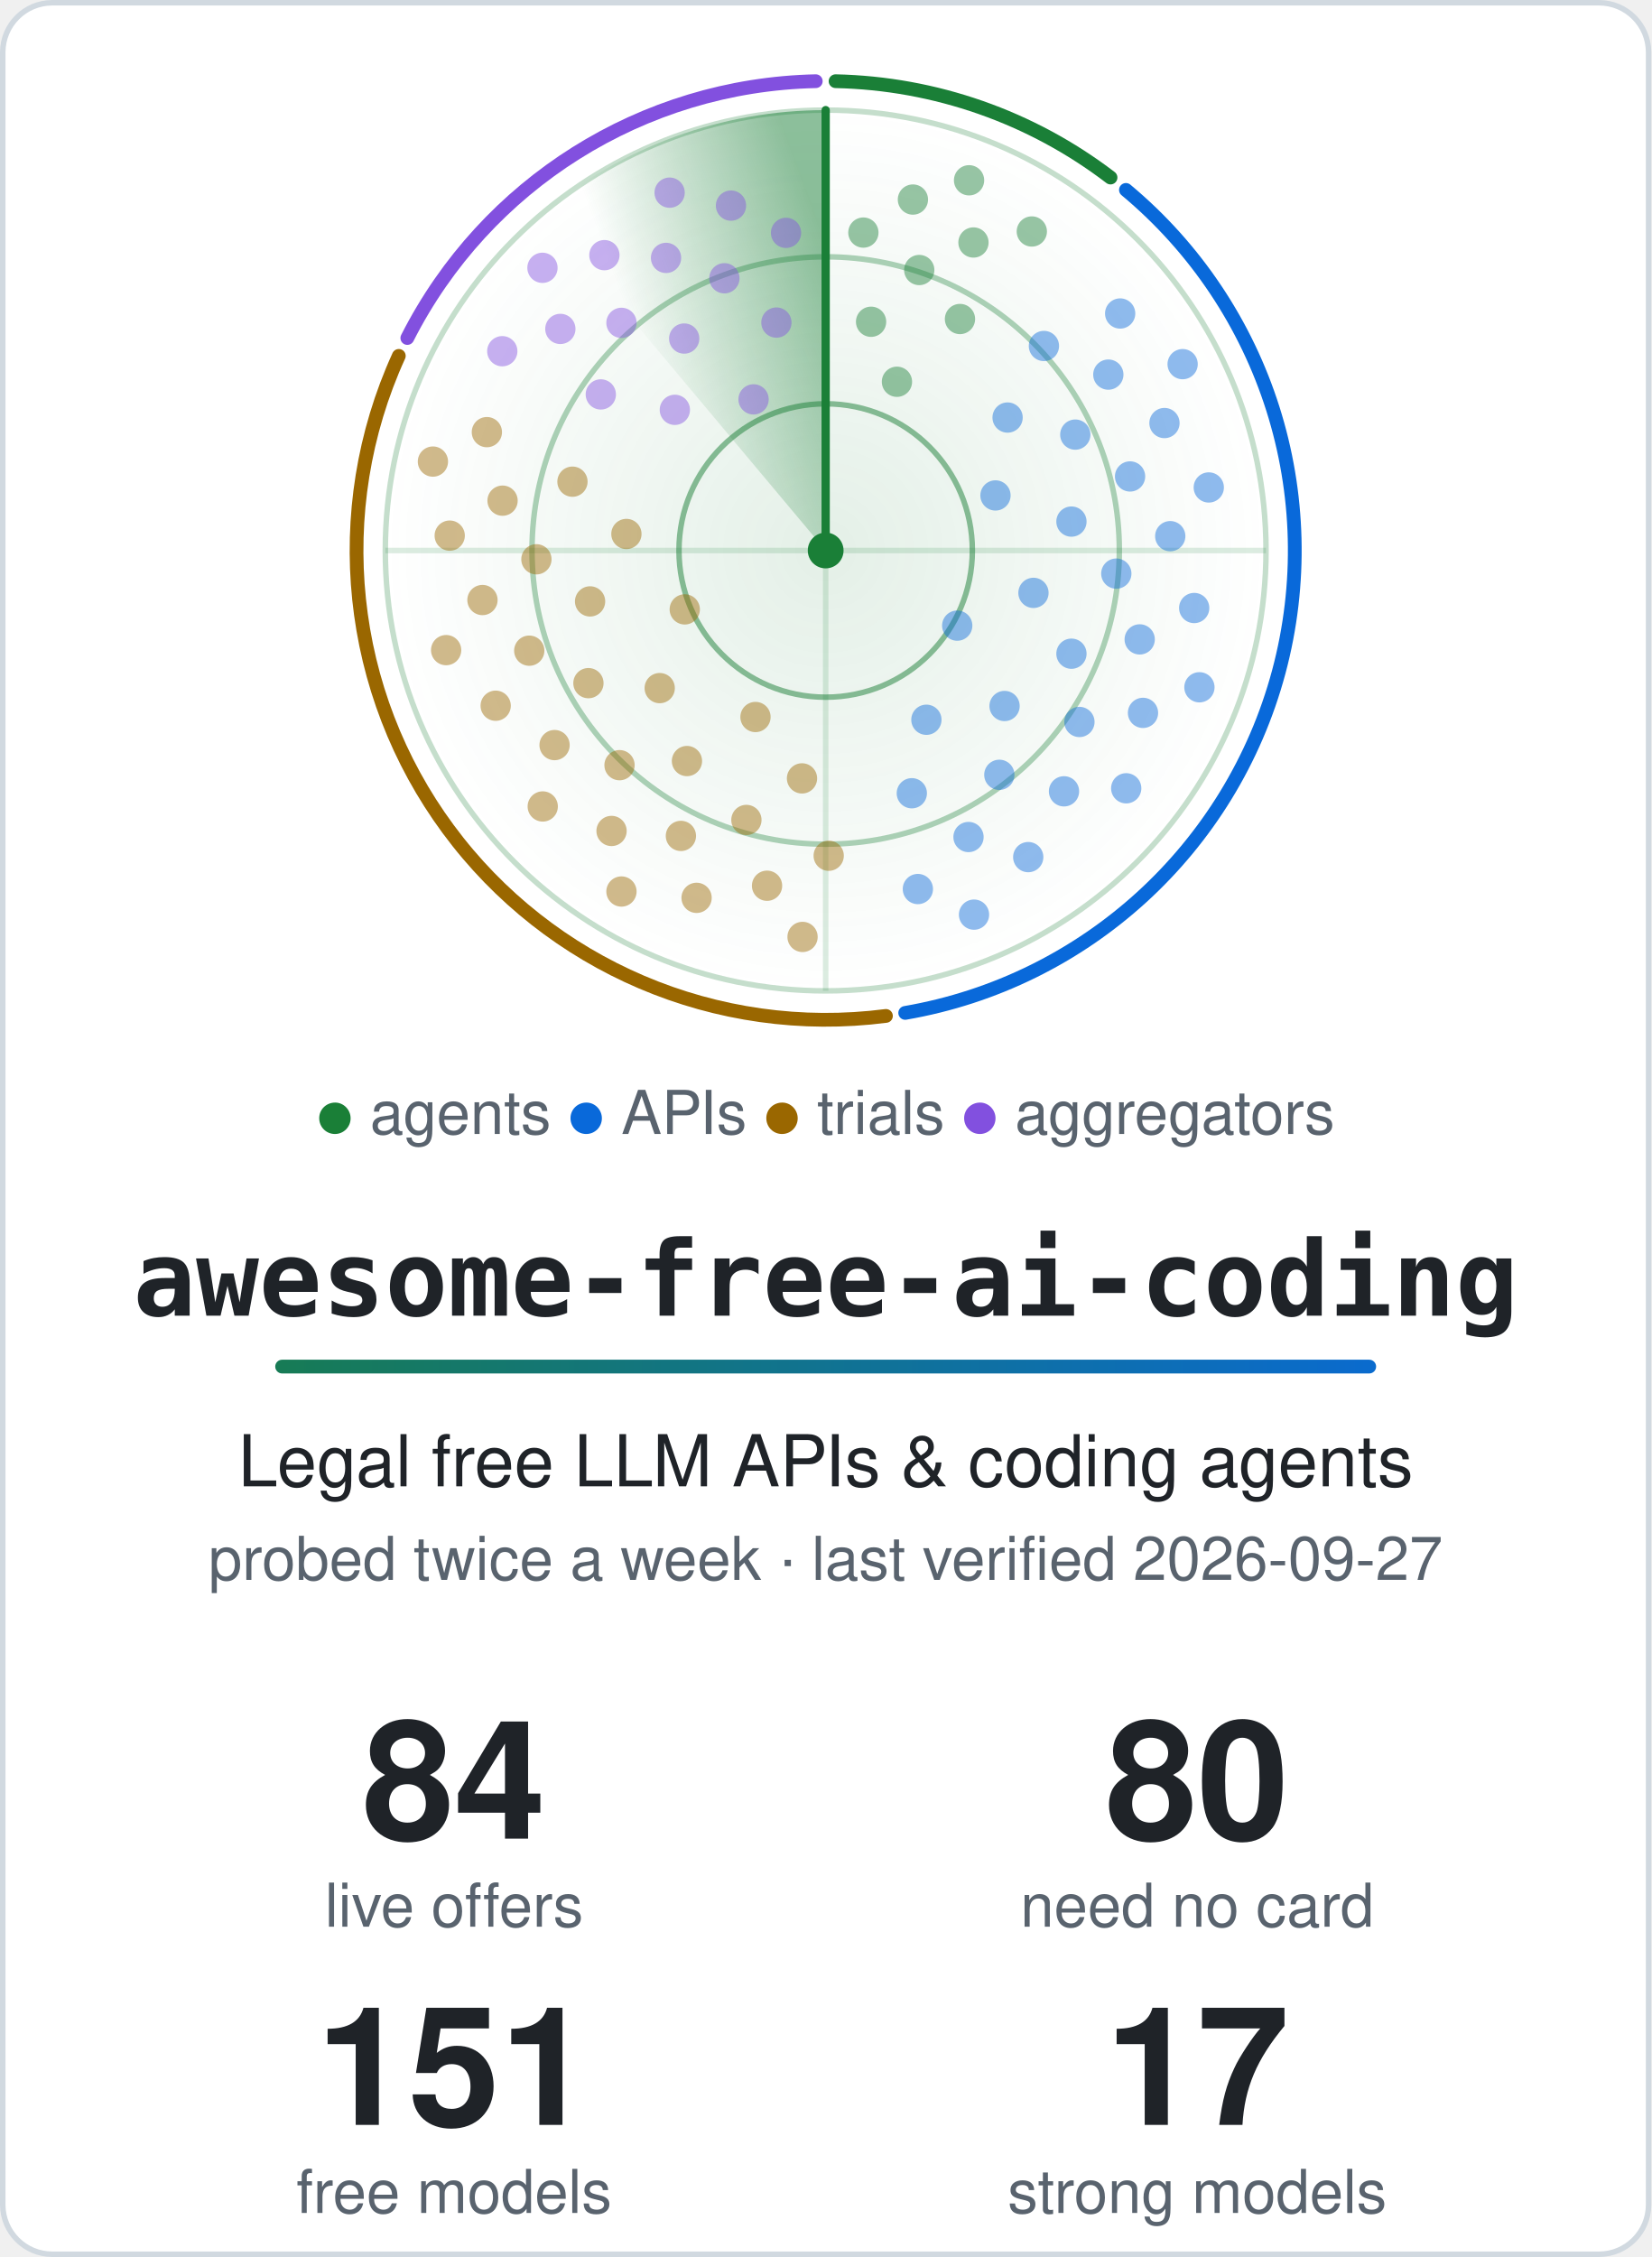
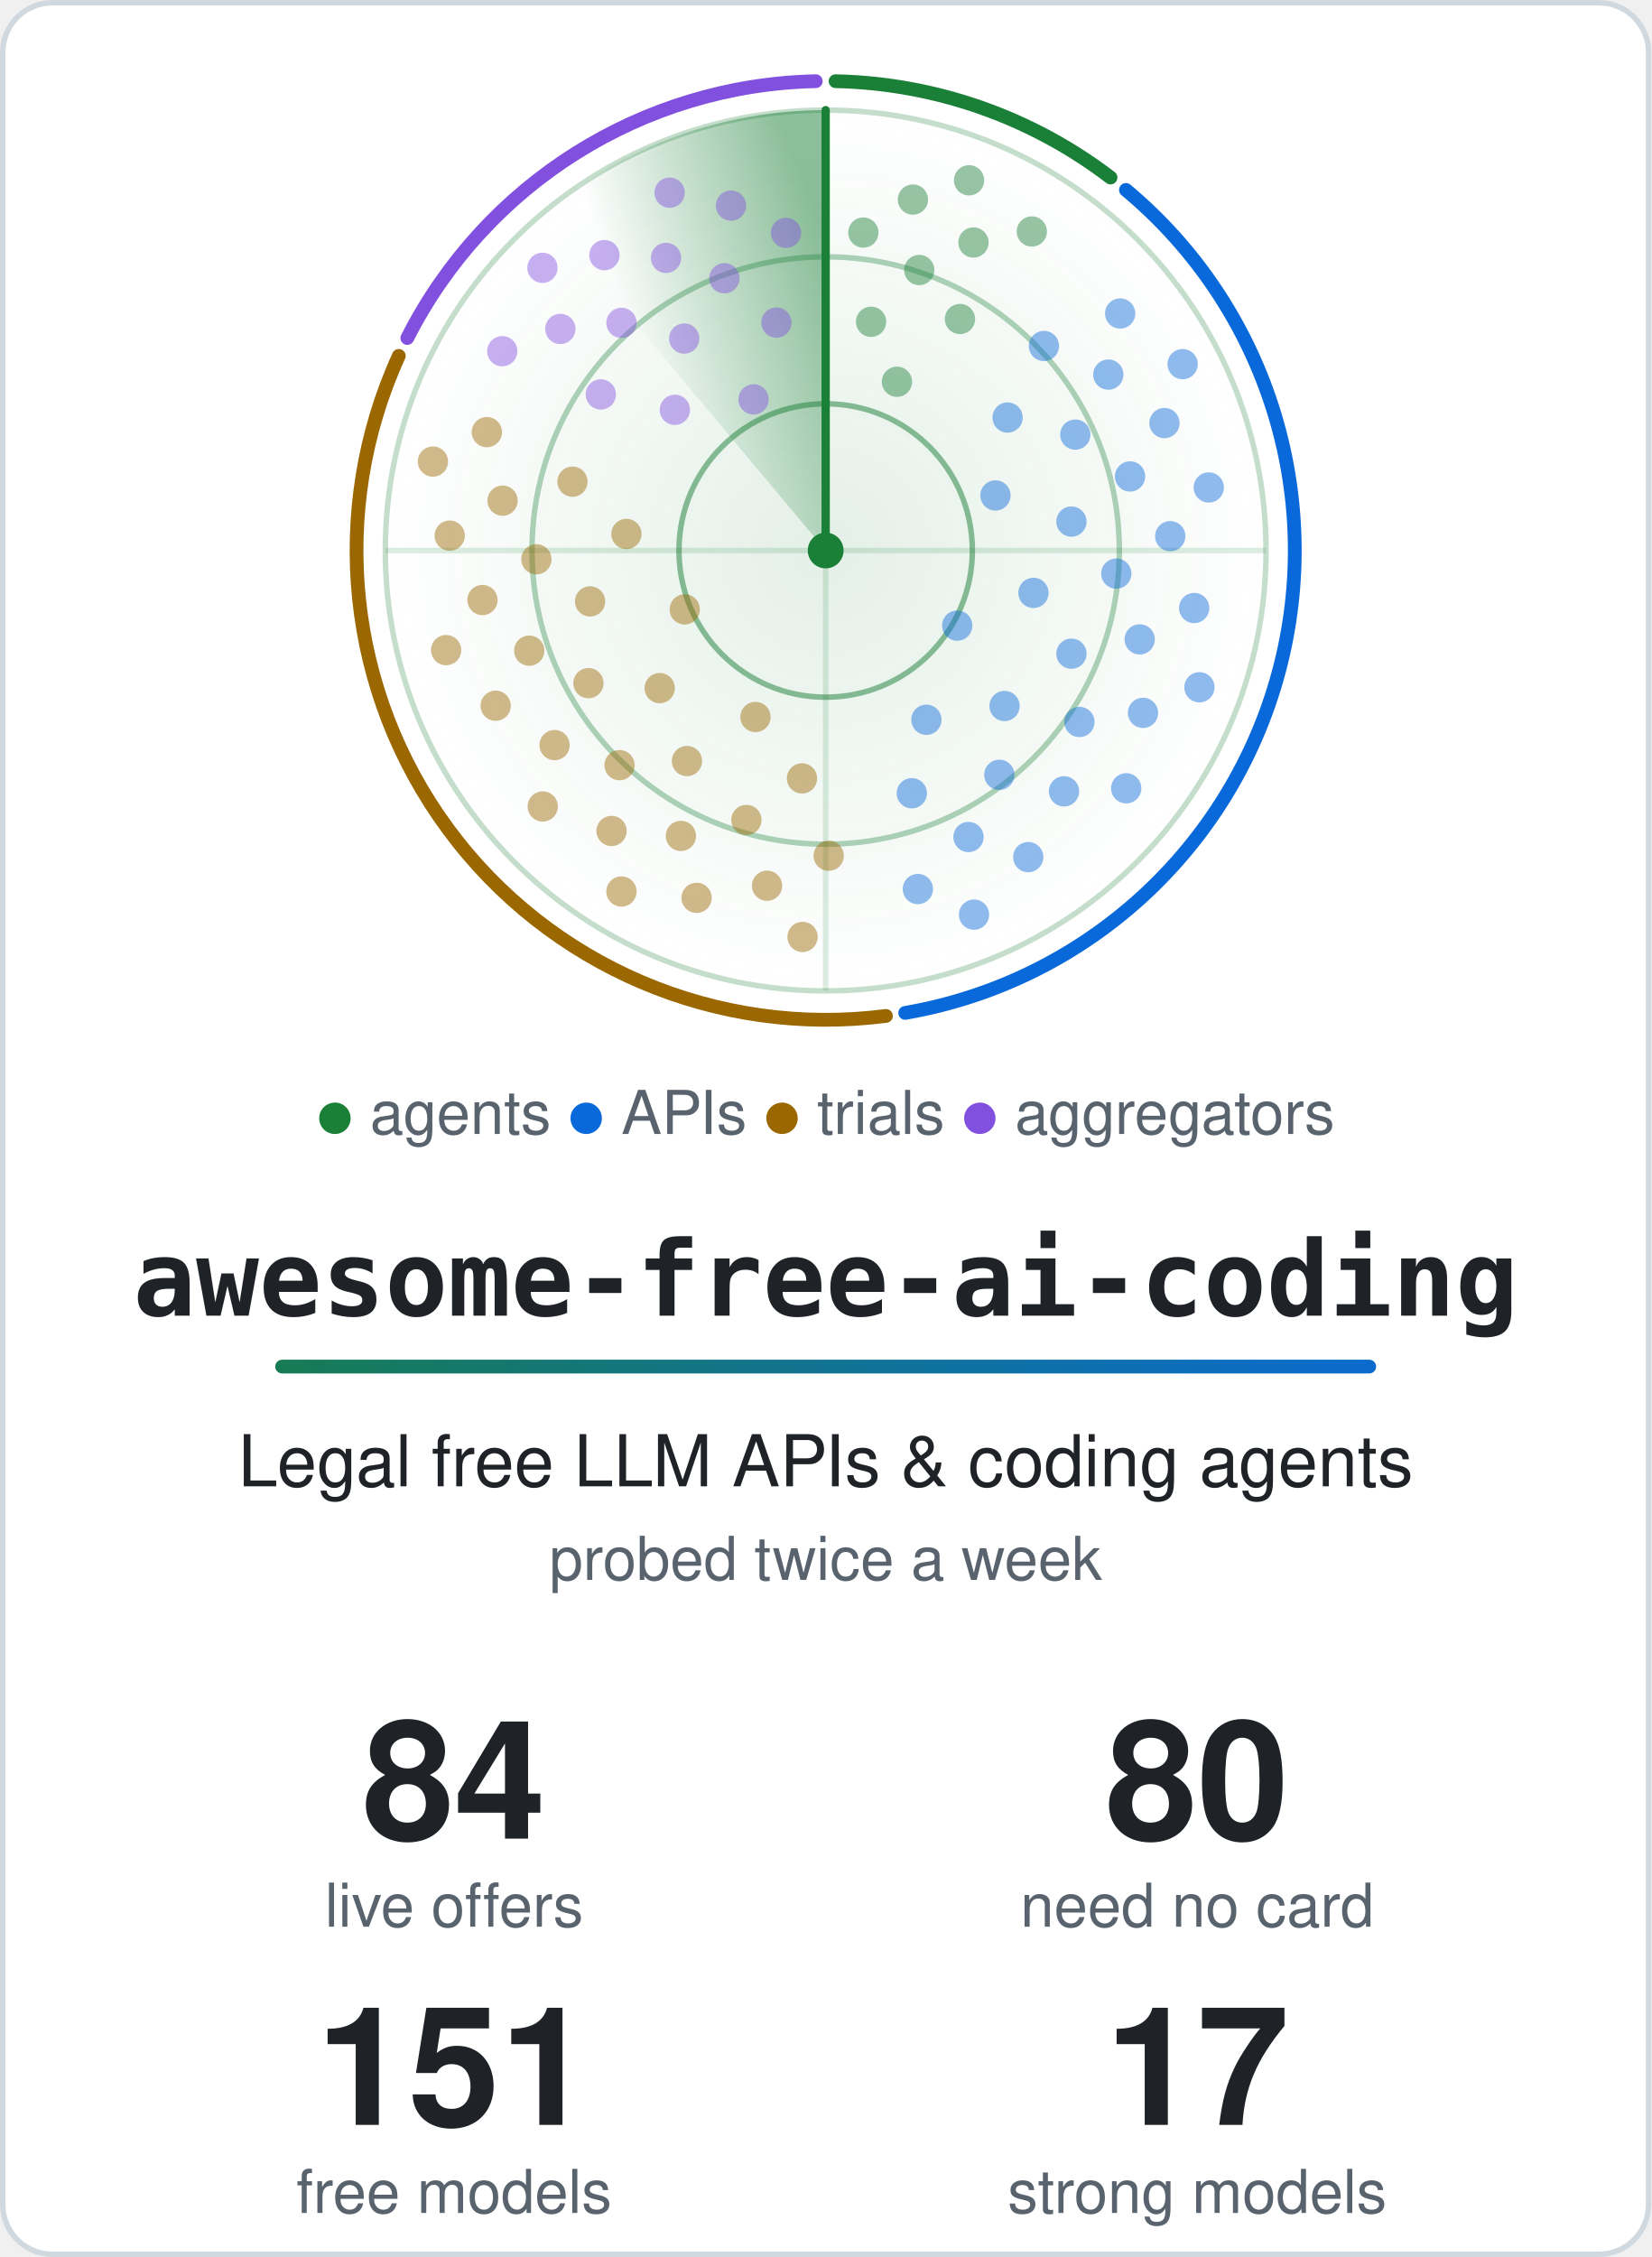
<svg xmlns="http://www.w3.org/2000/svg" width="600" height="820" viewBox="0 0 600 820" role="img" aria-labelledby="title">
  <style>.card{fill:#ffffff;stroke:#d1d9e0}.t{fill:#1f2328}.m{fill:#59636e}.ring{stroke:#1a7f37}.hub{fill:#1a7f37}.beam{stroke:#1a7f37}.s0,.s1,.g0,.g1{stop-color:#1a7f37}.a0{stop-color:#1a7f37}.a1{stop-color:#0969da}.dot.agents,.key.agents{fill:#1a7f37}.rim.agents{stroke:#1a7f37}.dot.apis,.key.apis{fill:#0969da}.rim.apis{stroke:#0969da}.dot.trials,.key.trials{fill:#9a6700}.rim.trials{stroke:#9a6700}.dot.aggregators,.key.aggregators{fill:#8250df}.rim.aggregators{stroke:#8250df}@media (prefers-color-scheme: dark) {.card{fill:#0d1117;stroke:#3d444d}.t{fill:#f0f6fc}.m{fill:#9198a1}.ring{stroke:#3fb950}.hub{fill:#3fb950}.beam{stroke:#3fb950}.s0,.s1,.g0,.g1{stop-color:#3fb950}.a0{stop-color:#3fb950}.a1{stop-color:#4493f8}.dot.agents,.key.agents{fill:#3fb950}.rim.agents{stroke:#3fb950}.dot.apis,.key.apis{fill:#4493f8}.rim.apis{stroke:#4493f8}.dot.trials,.key.trials{fill:#d29922}.rim.trials{stroke:#d29922}.dot.aggregators,.key.aggregators{fill:#ab7df8}.rim.aggregators{stroke:#ab7df8}}.rim{fill:none}.s0{stop-opacity:.5}.s1,.g1{stop-opacity:0}.g0{stop-opacity:.12}.dot{opacity:.45;animation:ping 6s linear infinite}@keyframes ping{0%,4%{opacity:1}55%,100%{opacity:.45}}@media (prefers-reduced-motion: reduce) {.dot { animation: none; opacity: 1 }}</style>
  <defs>
    <linearGradient id="accent" gradientUnits="userSpaceOnUse" x1="0" y1="0" x2="540" y2="0">
      <stop class="a0" offset="0" />
      <stop class="a1" offset="1" />
    </linearGradient>
  </defs>
  <rect class="card" x="1" y="1" width="598" height="818" rx="18" stroke-width="2" />
  <defs>
    <radialGradient id="glow">
      <stop class="g0" offset="0" />
      <stop class="g1" offset="1" />
    </radialGradient>
  </defs>
  <circle cx="300.0" cy="200.0" r="160.0" fill="url(#glow)" />
  <circle class="ring" cx="300.0" cy="200.0" r="53.3" fill="none" stroke-width="2" stroke-opacity=".5" />
  <circle class="ring" cx="300.0" cy="200.0" r="106.7" fill="none" stroke-width="2" stroke-opacity=".35" />
  <circle class="ring" cx="300.0" cy="200.0" r="160.0" fill="none" stroke-width="2" stroke-opacity=".25" />
  <path class="ring" d="M140.0 200.0H460.0M300.0 40.0V360.0" stroke-width="2" stroke-opacity=".15" />
  <path class="rim agents" d="M303.6 29.5A170.5 170.5 0 0 1 403.5 64.5" stroke-width="5" stroke-linecap="round" />
  <path class="rim apis" d="M409.1 69.0A170.5 170.5 0 0 1 328.9 368.0" stroke-width="5" stroke-linecap="round" />
  <path class="rim trials" d="M321.9 369.1A170.5 170.5 0 0 1 144.9 129.3" stroke-width="5" stroke-linecap="round" />
  <path class="rim aggregators" d="M148.0 122.8A170.5 170.5 0 0 1 296.4 29.5" stroke-width="5" stroke-linecap="round" />
  <defs>
    <linearGradient id="sweep" gradientUnits="userSpaceOnUse" x1="300.0" y1="88.0" x2="228.0" y2="114.2">
      <stop class="s0" offset="0" />
      <stop class="s1" offset="1" />
    </linearGradient>
  </defs>
  <g>
    <animateTransform attributeName="transform" type="rotate" from="0 300.0 200.0" to="360 300.0 200.0" dur="6s" repeatCount="indefinite" />
    <path fill="url(#sweep)" d="M300.0 200.0L197.2 77.4A160.0 160.0 0 0 1 300.0 40.0Z" />
    <line class="beam" x1="300.0" y1="200.0" x2="300.0" y2="40.0" stroke-width="3" stroke-linecap="round" />
  </g>
  <circle class="dot agents" cx="325.9" cy="138.7" r="5.5" style="animation-delay:0.38s" />
  <circle class="dot agents" cx="316.5" cy="116.9" r="5.5" style="animation-delay:0.19s" />
  <circle class="dot agents" cx="348.8" cy="115.9" r="5.5" style="animation-delay:0.50s" />
  <circle class="dot agents" cx="334.0" cy="98.1" r="5.5" style="animation-delay:0.31s" />
  <circle class="dot agents" cx="313.7" cy="84.5" r="5.5" style="animation-delay:0.11s" />
  <circle class="dot agents" cx="353.7" cy="88.1" r="5.5" style="animation-delay:0.43s" />
  <circle class="dot agents" cx="331.7" cy="72.5" r="5.5" style="animation-delay:0.23s" />
  <circle class="dot agents" cx="374.9" cy="84.1" r="5.5" style="animation-delay:0.55s" />
  <circle class="dot agents" cx="352.1" cy="65.5" r="5.5" style="animation-delay:0.35s" />
  <circle class="dot apis" cx="347.8" cy="227.3" r="5.5" style="animation-delay:2.00s" />
  <circle class="dot apis" cx="361.7" cy="180.0" r="5.5" style="animation-delay:1.20s" />
  <circle class="dot apis" cx="336.6" cy="261.5" r="5.5" style="animation-delay:2.49s" />
  <circle class="dot apis" cx="375.5" cy="215.4" r="5.5" style="animation-delay:1.69s" />
  <circle class="dot apis" cx="366.1" cy="151.7" r="5.5" style="animation-delay:0.90s" />
  <circle class="dot apis" cx="365.0" cy="256.5" r="5.5" style="animation-delay:2.18s" />
  <circle class="dot apis" cx="389.3" cy="189.5" r="5.5" style="animation-delay:1.39s" />
  <circle class="dot apis" cx="331.3" cy="288.2" r="5.5" style="animation-delay:2.67s" />
  <circle class="dot apis" cx="389.3" cy="237.5" r="5.5" style="animation-delay:1.88s" />
  <circle class="dot apis" cx="390.7" cy="157.9" r="5.5" style="animation-delay:1.08s" />
  <circle class="dot apis" cx="363.1" cy="281.5" r="5.5" style="animation-delay:2.37s" />
  <circle class="dot apis" cx="405.6" cy="208.4" r="5.5" style="animation-delay:1.58s" />
  <circle class="dot apis" cx="379.3" cy="125.7" r="5.5" style="animation-delay:0.78s" />
  <circle class="dot apis" cx="392.2" cy="262.3" r="5.5" style="animation-delay:2.07s" />
  <circle class="dot apis" cx="410.6" cy="173.1" r="5.5" style="animation-delay:1.27s" />
  <circle class="dot apis" cx="351.9" cy="304.1" r="5.5" style="animation-delay:2.56s" />
  <circle class="dot apis" cx="414.1" cy="232.3" r="5.5" style="animation-delay:1.76s" />
  <circle class="dot apis" cx="402.7" cy="136.1" r="5.5" style="animation-delay:0.97s" />
  <circle class="dot apis" cx="386.6" cy="287.5" r="5.5" style="animation-delay:2.25s" />
  <circle class="dot apis" cx="425.2" cy="194.8" r="5.5" style="animation-delay:1.46s" />
  <circle class="dot apis" cx="333.5" cy="323.0" r="5.5" style="animation-delay:2.75s" />
  <circle class="dot apis" cx="415.3" cy="259.0" r="5.5" style="animation-delay:1.95s" />
  <circle class="dot apis" cx="423.1" cy="153.7" r="5.5" style="animation-delay:1.16s" />
  <circle class="dot apis" cx="373.6" cy="311.4" r="5.5" style="animation-delay:2.44s" />
  <circle class="dot apis" cx="433.9" cy="220.9" r="5.5" style="animation-delay:1.65s" />
  <circle class="dot apis" cx="407.0" cy="113.9" r="5.5" style="animation-delay:0.85s" />
  <circle class="dot apis" cx="409.2" cy="286.4" r="5.5" style="animation-delay:2.14s" />
  <circle class="dot apis" cx="439.2" cy="177.1" r="5.5" style="animation-delay:1.34s" />
  <circle class="dot apis" cx="353.9" cy="332.3" r="5.5" style="animation-delay:2.63s" />
  <circle class="dot apis" cx="435.8" cy="249.7" r="5.5" style="animation-delay:1.84s" />
  <circle class="dot apis" cx="429.7" cy="132.3" r="5.5" style="animation-delay:1.04s" />
  <circle class="dot trials" cx="248.8" cy="221.4" r="5.5" style="animation-delay:4.12s" />
  <circle class="dot trials" cx="274.5" cy="260.5" r="5.5" style="animation-delay:3.38s" />
  <circle class="dot trials" cx="227.6" cy="194.0" r="5.5" style="animation-delay:4.58s" />
  <circle class="dot trials" cx="239.7" cy="250.0" r="5.5" style="animation-delay:3.84s" />
  <circle class="dot trials" cx="291.4" cy="282.8" r="5.5" style="animation-delay:3.10s" />
  <circle class="dot trials" cx="214.4" cy="218.5" r="5.5" style="animation-delay:4.30s" />
  <circle class="dot trials" cx="249.6" cy="276.5" r="5.5" style="animation-delay:3.56s" />
  <circle class="dot trials" cx="208.0" cy="175.0" r="5.5" style="animation-delay:4.75s" />
  <circle class="dot trials" cx="213.8" cy="248.2" r="5.5" style="animation-delay:4.01s" />
  <circle class="dot trials" cx="271.2" cy="297.9" r="5.5" style="animation-delay:3.27s" />
  <circle class="dot trials" cx="194.9" cy="203.2" r="5.5" style="animation-delay:4.47s" />
  <circle class="dot trials" cx="225.1" cy="278.0" r="5.5" style="animation-delay:3.73s" />
  <circle class="dot trials" cx="301.1" cy="310.9" r="5.5" style="animation-delay:2.99s" />
  <circle class="dot trials" cx="192.3" cy="236.4" r="5.5" style="animation-delay:4.19s" />
  <circle class="dot trials" cx="247.4" cy="303.7" r="5.5" style="animation-delay:3.45s" />
  <circle class="dot trials" cx="182.6" cy="181.9" r="5.5" style="animation-delay:4.65s" />
  <circle class="dot trials" cx="201.5" cy="270.7" r="5.5" style="animation-delay:3.91s" />
  <circle class="dot trials" cx="278.7" cy="321.8" r="5.5" style="animation-delay:3.17s" />
  <circle class="dot trials" cx="175.3" cy="218.0" r="5.5" style="animation-delay:4.36s" />
  <circle class="dot trials" cx="222.2" cy="301.9" r="5.5" style="animation-delay:3.62s" />
  <circle class="dot trials" cx="176.9" cy="157.0" r="5.5" style="animation-delay:4.82s" />
  <circle class="dot trials" cx="180.1" cy="256.4" r="5.5" style="animation-delay:4.08s" />
  <circle class="dot trials" cx="253.1" cy="326.2" r="5.5" style="animation-delay:3.34s" />
  <circle class="dot trials" cx="163.4" cy="194.6" r="5.5" style="animation-delay:4.54s" />
  <circle class="dot trials" cx="197.2" cy="293.0" r="5.5" style="animation-delay:3.80s" />
  <circle class="dot trials" cx="291.6" cy="340.4" r="5.5" style="animation-delay:3.06s" />
  <circle class="dot trials" cx="162.1" cy="236.2" r="5.5" style="animation-delay:4.26s" />
  <circle class="dot trials" cx="225.8" cy="323.9" r="5.5" style="animation-delay:3.51s" />
  <circle class="dot trials" cx="157.3" cy="167.7" r="5.5" style="animation-delay:4.71s" />
  <circle class="dot aggregators" cx="273.8" cy="145.1" r="5.5" style="animation-delay:5.58s" />
  <circle class="dot aggregators" cx="245.2" cy="148.9" r="5.5" style="animation-delay:5.22s" />
  <circle class="dot aggregators" cx="282.1" cy="117.2" r="5.5" style="animation-delay:5.80s" />
  <circle class="dot aggregators" cx="248.6" cy="123.0" r="5.5" style="animation-delay:5.44s" />
  <circle class="dot aggregators" cx="218.3" cy="143.3" r="5.5" style="animation-delay:5.08s" />
  <circle class="dot aggregators" cx="263.2" cy="101.1" r="5.5" style="animation-delay:5.66s" />
  <circle class="dot aggregators" cx="225.8" cy="117.3" r="5.5" style="animation-delay:5.30s" />
  <circle class="dot aggregators" cx="285.6" cy="84.6" r="5.5" style="animation-delay:5.88s" />
  <circle class="dot aggregators" cx="242.0" cy="93.7" r="5.5" style="animation-delay:5.52s" />
  <circle class="dot aggregators" cx="203.6" cy="119.5" r="5.5" style="animation-delay:5.16s" />
  <circle class="dot aggregators" cx="265.6" cy="74.7" r="5.5" style="animation-delay:5.74s" />
  <circle class="dot aggregators" cx="219.6" cy="92.7" r="5.5" style="animation-delay:5.39s" />
  <circle class="dot aggregators" cx="182.5" cy="127.6" r="5.5" style="animation-delay:5.03s" />
  <circle class="dot aggregators" cx="243.3" cy="70.0" r="5.5" style="animation-delay:5.61s" />
  <circle class="dot aggregators" cx="197.1" cy="97.3" r="5.5" style="animation-delay:5.25s" />
  <circle class="hub" cx="300.0" cy="200.0" r="6.5" />
  <text class="m" x="300.0" y="412" text-anchor="middle" font-family="-apple-system, BlinkMacSystemFont, 'Segoe UI', Helvetica, Arial, sans-serif" font-size="22">
    <tspan class="key agents">●</tspan> agents <tspan class="key apis">●</tspan> APIs <tspan class="key trials">●</tspan> trials <tspan class="key aggregators">●</tspan> aggregators</text>
  <text class="t" x="300.0" y="478" text-anchor="middle" font-family="ui-monospace, SFMono-Regular, Menlo, Consolas, monospace" font-size="38" font-weight="700">awesome-free-ai-coding</text>
  <rect x="100.0" y="494" width="400" height="5" rx="2.5" fill="url(#accent)" />
  <text class="t" x="300.0" y="540" text-anchor="middle" font-family="-apple-system, BlinkMacSystemFont, 'Segoe UI', Helvetica, Arial, sans-serif" font-size="26">Legal free LLM APIs &amp; coding agents</text>
-   <text class="m" x="300.0" y="574" text-anchor="middle" font-family="-apple-system, BlinkMacSystemFont, 'Segoe UI', Helvetica, Arial, sans-serif" font-size="22">probed twice a week · last verified 2026-09-27</text>
+   <text class="m" x="300.0" y="574" text-anchor="middle" font-family="-apple-system, BlinkMacSystemFont, 'Segoe UI', Helvetica, Arial, sans-serif" font-size="22">probed twice a week</text>
  <text class="t" x="165.0" y="668" text-anchor="middle" font-family="-apple-system, BlinkMacSystemFont, 'Segoe UI', Helvetica, Arial, sans-serif" font-size="60" font-weight="700">84</text>
  <text class="m" x="165.0" y="700" text-anchor="middle" font-family="-apple-system, BlinkMacSystemFont, 'Segoe UI', Helvetica, Arial, sans-serif" font-size="22">live offers</text>
  <text class="t" x="435.0" y="668" text-anchor="middle" font-family="-apple-system, BlinkMacSystemFont, 'Segoe UI', Helvetica, Arial, sans-serif" font-size="60" font-weight="700">80</text>
  <text class="m" x="435.0" y="700" text-anchor="middle" font-family="-apple-system, BlinkMacSystemFont, 'Segoe UI', Helvetica, Arial, sans-serif" font-size="22">need no card</text>
  <text class="t" x="165.0" y="772" text-anchor="middle" font-family="-apple-system, BlinkMacSystemFont, 'Segoe UI', Helvetica, Arial, sans-serif" font-size="60" font-weight="700">151</text>
  <text class="m" x="165.0" y="804" text-anchor="middle" font-family="-apple-system, BlinkMacSystemFont, 'Segoe UI', Helvetica, Arial, sans-serif" font-size="22">free models</text>
  <text class="t" x="435.0" y="772" text-anchor="middle" font-family="-apple-system, BlinkMacSystemFont, 'Segoe UI', Helvetica, Arial, sans-serif" font-size="60" font-weight="700">17</text>
  <text class="m" x="435.0" y="804" text-anchor="middle" font-family="-apple-system, BlinkMacSystemFont, 'Segoe UI', Helvetica, Arial, sans-serif" font-size="22">strong models</text>
</svg>
